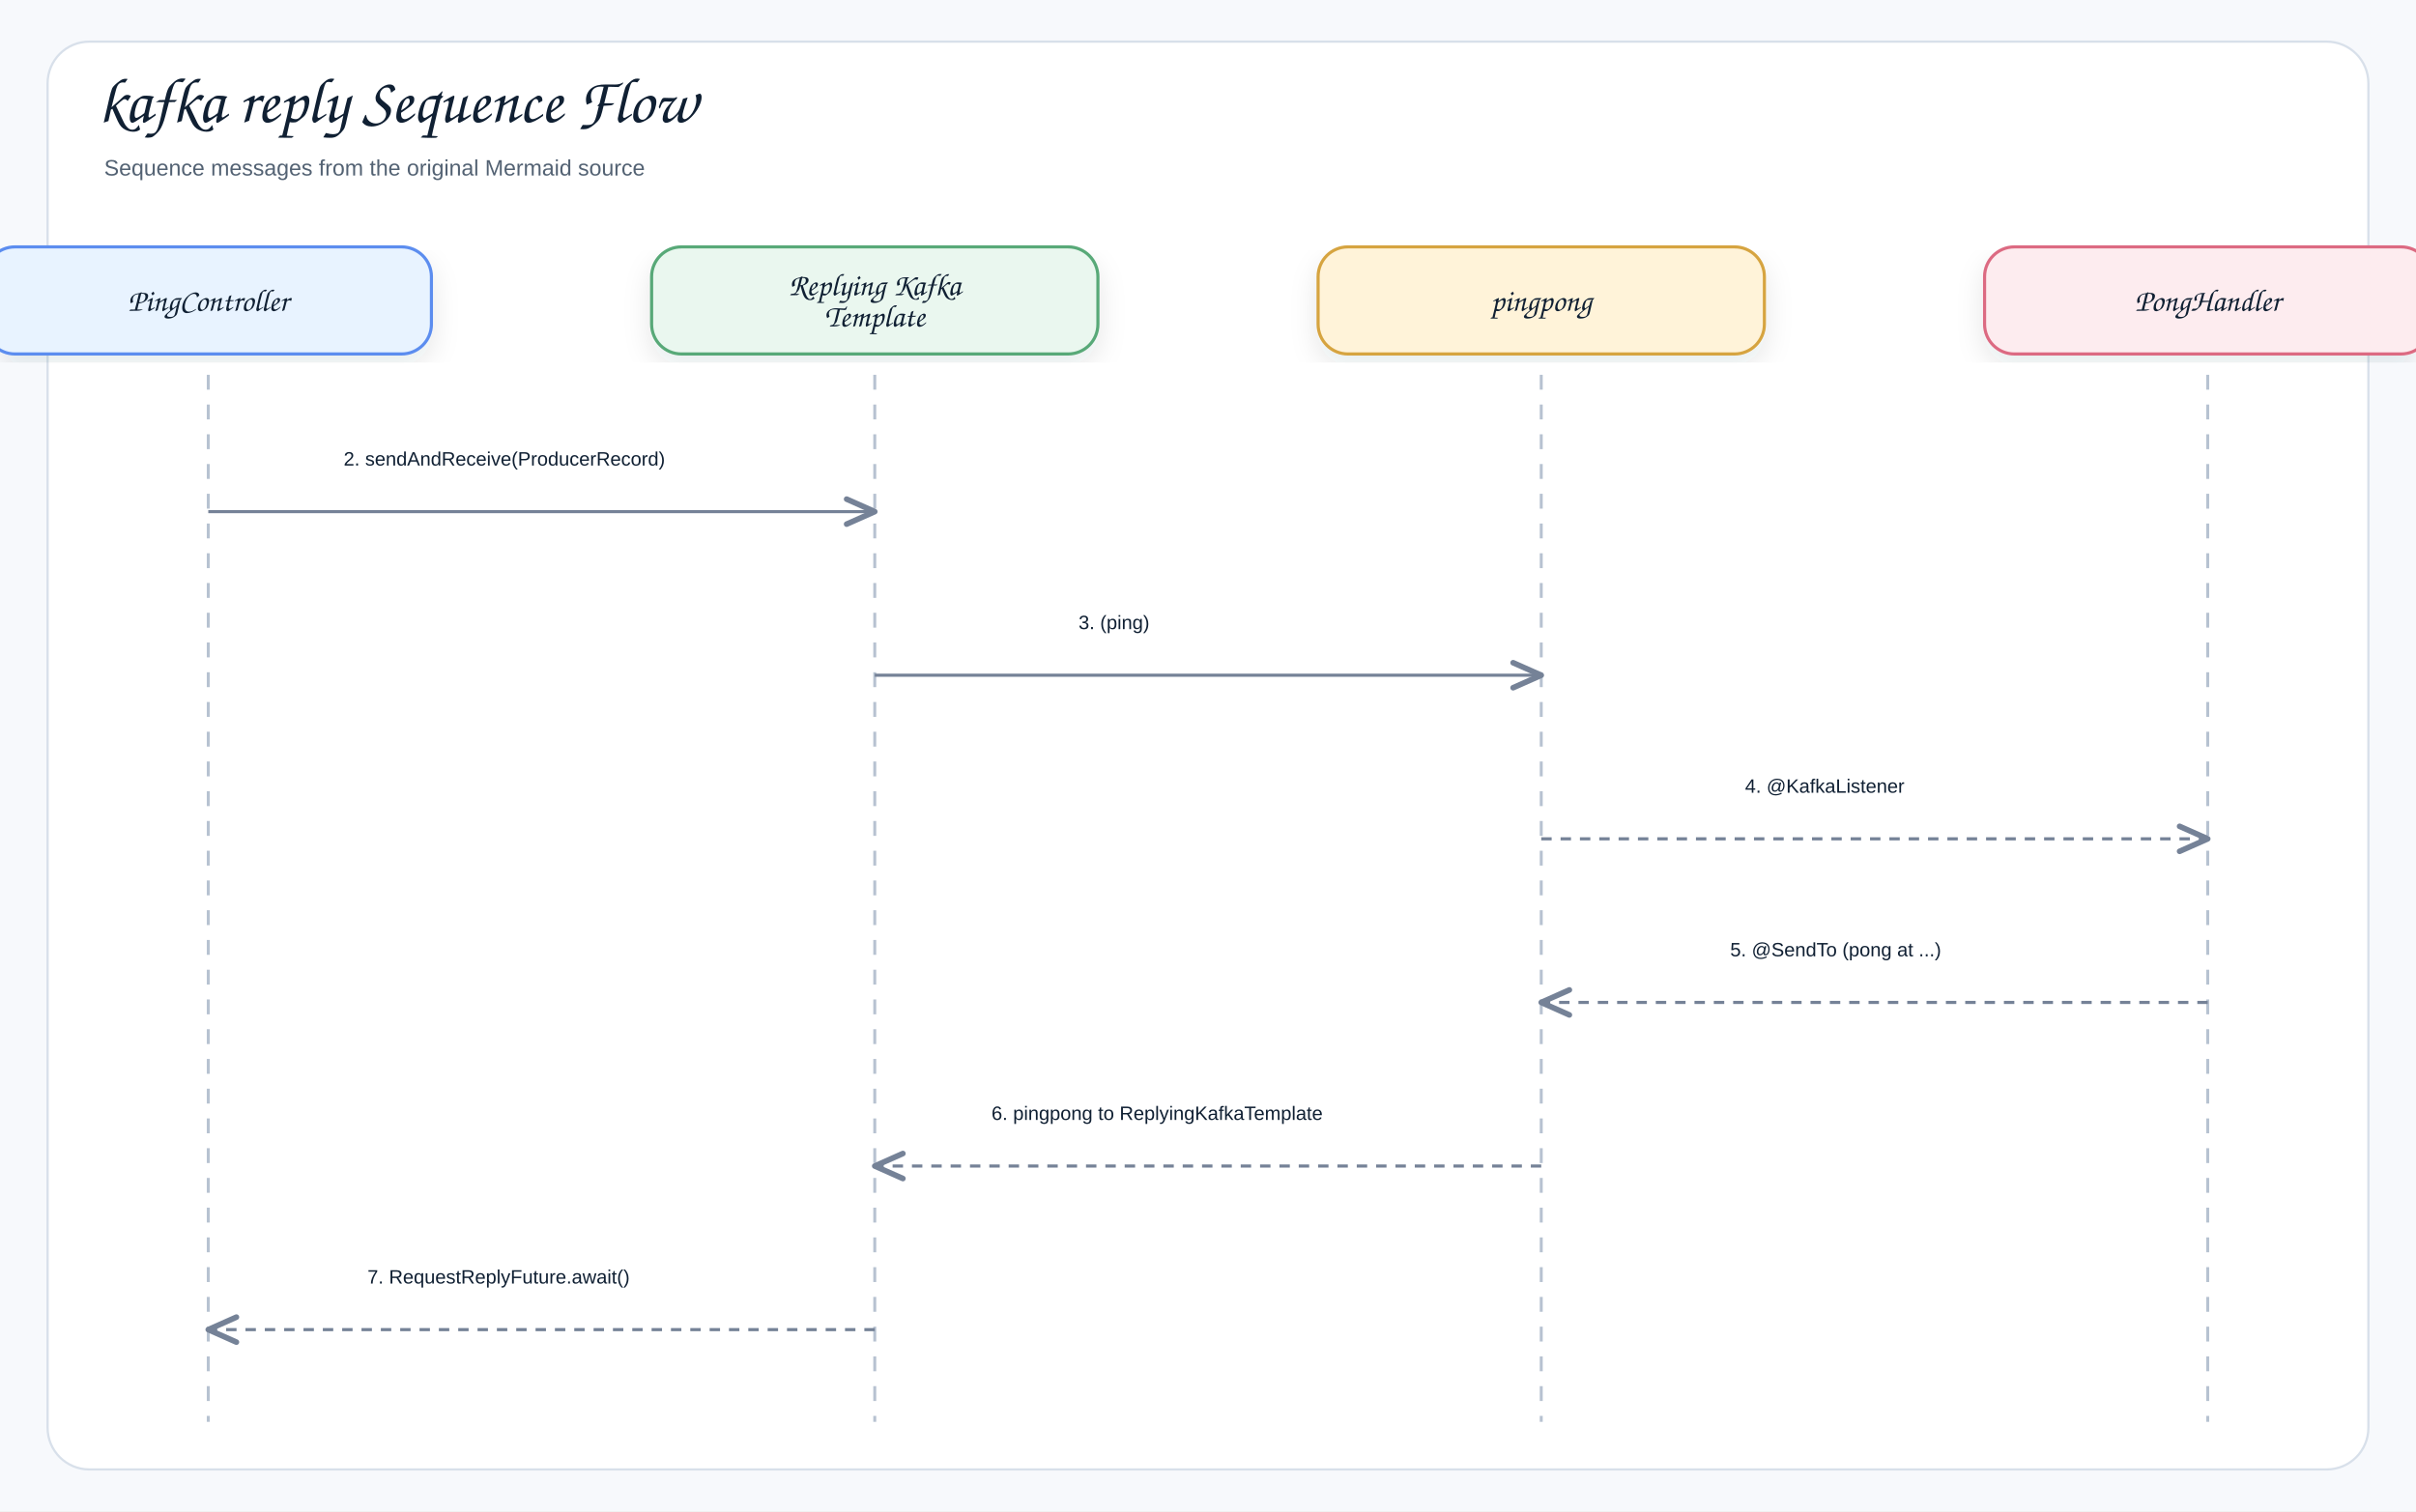
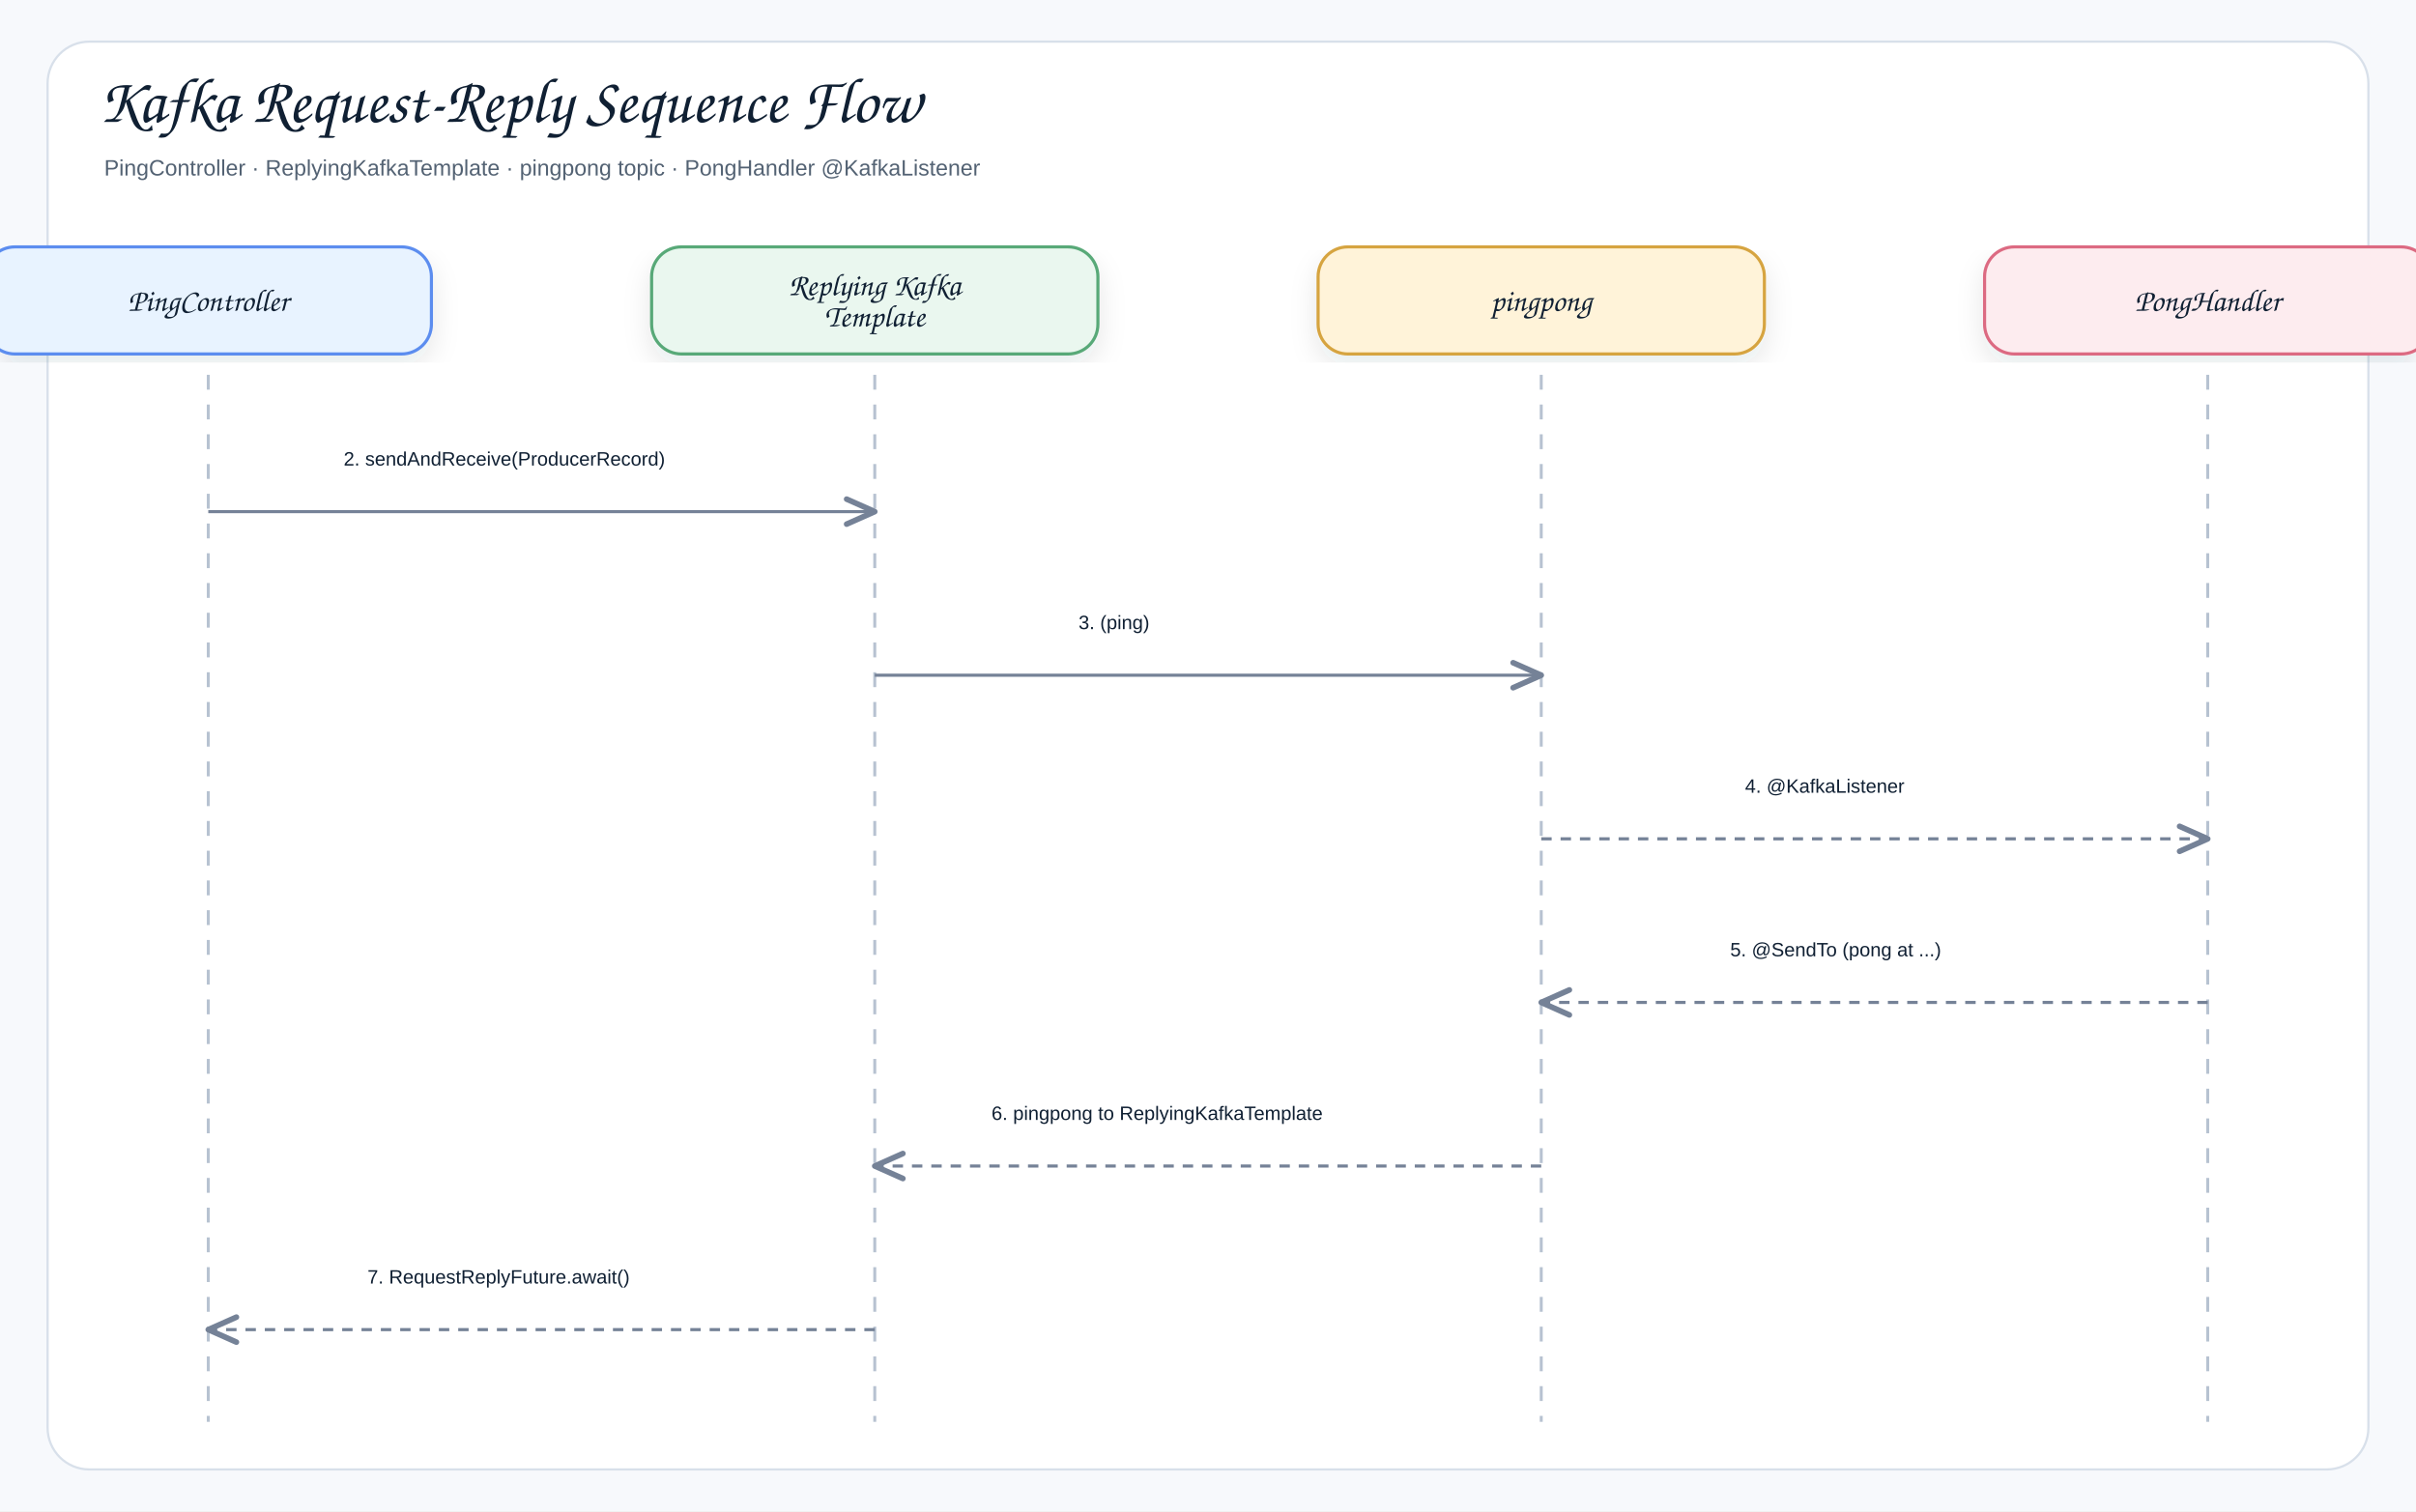
- <svg xmlns="http://www.w3.org/2000/svg" width="1624" height="1016" viewBox="0 0 1624 1016" role="img" aria-label="kafka reply Sequence Flow">
+ <svg xmlns="http://www.w3.org/2000/svg" width="1624" height="1016" viewBox="0 0 1624 1016" role="img" aria-label="Kafka Request-Reply Sequence Flow">
  <defs>
    <filter id="shadow" x="-8%" y="-8%" width="116%" height="116%">
      <feDropShadow dx="0" dy="8" stdDeviation="9" flood-color="#1f2937" flood-opacity="0.10" />
    </filter>
    <marker id="openArrow" markerWidth="12" markerHeight="10" refX="10" refY="5" orient="auto" markerUnits="strokeWidth">
      <path d="M 1 1 L 10 5 L 1 9" fill="none" stroke="#758297" stroke-width="1.8" stroke-linecap="round" stroke-linejoin="round" />
    </marker>
    <marker id="inherit" markerWidth="14" markerHeight="12" refX="12" refY="6" orient="auto" markerUnits="strokeWidth">
      <path d="M 0 1 L 12 6 L 0 11 Z" fill="#ffffff" stroke="#758297" stroke-width="1.8" />
    </marker>
    <style>
    .canvas{fill:#f7f9fc}.frame{fill:#fff;stroke:#d8e0ea;stroke-width:1.5}
    .title{font-family:"Architects Daughter","Comic Sans MS","Comic Sans",cursive;font-size:43px;font-weight:400;fill:#102033}
    .subtitle{font-family:"Comic Sans MS","Comic Sans","Comic Neue",Arial,sans-serif;font-size:15px;font-weight:400;fill:#536273}
    .label{font-family:"Architects Daughter","Comic Sans MS","Comic Sans",cursive;font-size:25px;font-weight:400;fill:#102033}
    .smallLabel{font-family:"Architects Daughter","Comic Sans MS","Comic Sans",cursive;font-size:21px;font-weight:400;fill:#102033}
    .mono{font-family:"Comic Sans MS","Comic Sans","Comic Neue",Arial,sans-serif;font-size:12px;font-weight:400;fill:#102033}
    .small{font-family:"Comic Sans MS","Comic Sans","Comic Neue",Arial,sans-serif;font-size:12px;font-weight:400;fill:#536273}
    .strong{font-family:"Comic Sans MS","Comic Sans","Comic Neue",Arial,sans-serif;font-size:13px;font-weight:400;fill:#102033}
    .card{stroke-width:2.1;filter:url(#shadow)}.compartment{stroke-width:1.5;fill:none}
    .line{stroke:#758297;stroke-width:2.1;fill:none;marker-end:url(#openArrow)}
    .plainLine{stroke:#758297;stroke-width:2.1;fill:none}
    .dashed{stroke:#758297;stroke-width:2.1;stroke-dasharray:7 6;fill:none;marker-end:url(#openArrow)}
    .inheritLine{stroke:#758297;stroke-width:2.2;fill:none;marker-end:url(#inherit)}
    .implLine{stroke:#758297;stroke-width:2.2;stroke-dasharray:8 7;fill:none;marker-end:url(#inherit)}
  </style>
  </defs>
  <rect class="canvas" width="1624" height="1016" />
  <rect class="frame" x="32" y="28" width="1560" height="960" rx="28" />
-   <text class="title" x="66" y="82">kafka reply Sequence Flow</text>
-   <text class="subtitle" x="70" y="118">Sequence messages from the original Mermaid source</text>
+   <text class="title" x="66" y="82">Kafka Request-Reply Sequence Flow</text>
+   <text class="subtitle" x="70" y="118">PingController · ReplyingKafkaTemplate · pingpong topic · PongHandler @KafkaListener</text>
  <rect class="card" x="-10" y="166" width="300" height="72" rx="20" fill="#E8F3FF" stroke="#5B8DEF" />
  <text class="smallLabel" x="140" y="209" text-anchor="middle">PingController</text>
  <line class="lifeline" x1="140" y1="252" x2="140" y2="956" stroke="#b7c2d1" stroke-width="2" stroke-dasharray="10 10" />
  <rect class="card" x="438" y="166" width="300" height="72" rx="20" fill="#EAF7EF" stroke="#58A978" />
  <text class="smallLabel" x="588" y="198.5" text-anchor="middle">Replying Kafka</text>
  <text class="smallLabel" x="588" y="219.5" text-anchor="middle">Template</text>
  <line class="lifeline" x1="588" y1="252" x2="588" y2="956" stroke="#b7c2d1" stroke-width="2" stroke-dasharray="10 10" />
  <rect class="card" x="886" y="166" width="300" height="72" rx="20" fill="#FFF3D9" stroke="#D6A441" />
  <text class="smallLabel" x="1036" y="209" text-anchor="middle">pingpong</text>
  <line class="lifeline" x1="1036" y1="252" x2="1036" y2="956" stroke="#b7c2d1" stroke-width="2" stroke-dasharray="10 10" />
  <rect class="card" x="1334" y="166" width="300" height="72" rx="20" fill="#FDECEF" stroke="#DC6B82" />
  <text class="smallLabel" x="1484" y="209" text-anchor="middle">PongHandler</text>
  <line class="lifeline" x1="1484" y1="252" x2="1484" y2="956" stroke="#b7c2d1" stroke-width="2" stroke-dasharray="10 10" />
  <rect x="213" y="286" width="302" height="40" rx="12" fill="#ffffff" opacity="0.97" />
  <text class="strong" x="231" y="313" text-anchor="start">2. sendAndReceive(ProducerRecord)</text>
  <path class="line" d="M140 344 L588 344" />
  <rect x="707" y="396" width="210" height="40" rx="12" fill="#ffffff" opacity="0.97" />
  <text class="strong" x="725" y="423" text-anchor="start">3. (ping)</text>
  <path class="line" d="M588 454 L1036 454" />
  <rect x="1155" y="506" width="210" height="40" rx="12" fill="#ffffff" opacity="0.97" />
  <text class="strong" x="1173" y="533" text-anchor="start">4. @KafkaListener</text>
  <path class="dashed" d="M1036 564 L1484 564" />
  <rect x="1145" y="616" width="230" height="40" rx="12" fill="#ffffff" opacity="0.97" />
  <text class="strong" x="1163" y="643" text-anchor="start">5. @SendTo (pong at ...)</text>
  <path class="dashed" d="M1484 674 L1036 674" />
  <rect x="648.5" y="726" width="327" height="40" rx="12" fill="#ffffff" opacity="0.97" />
  <text class="strong" x="666.5" y="753" text-anchor="start">6. pingpong to ReplyingKafkaTemplate</text>
  <path class="dashed" d="M1036 784 L588 784" />
  <rect x="229" y="836" width="270" height="40" rx="12" fill="#ffffff" opacity="0.97" />
  <text class="strong" x="247" y="863" text-anchor="start">7. RequestReplyFuture.await()</text>
  <path class="dashed" d="M588 894 L140 894" />
</svg>
